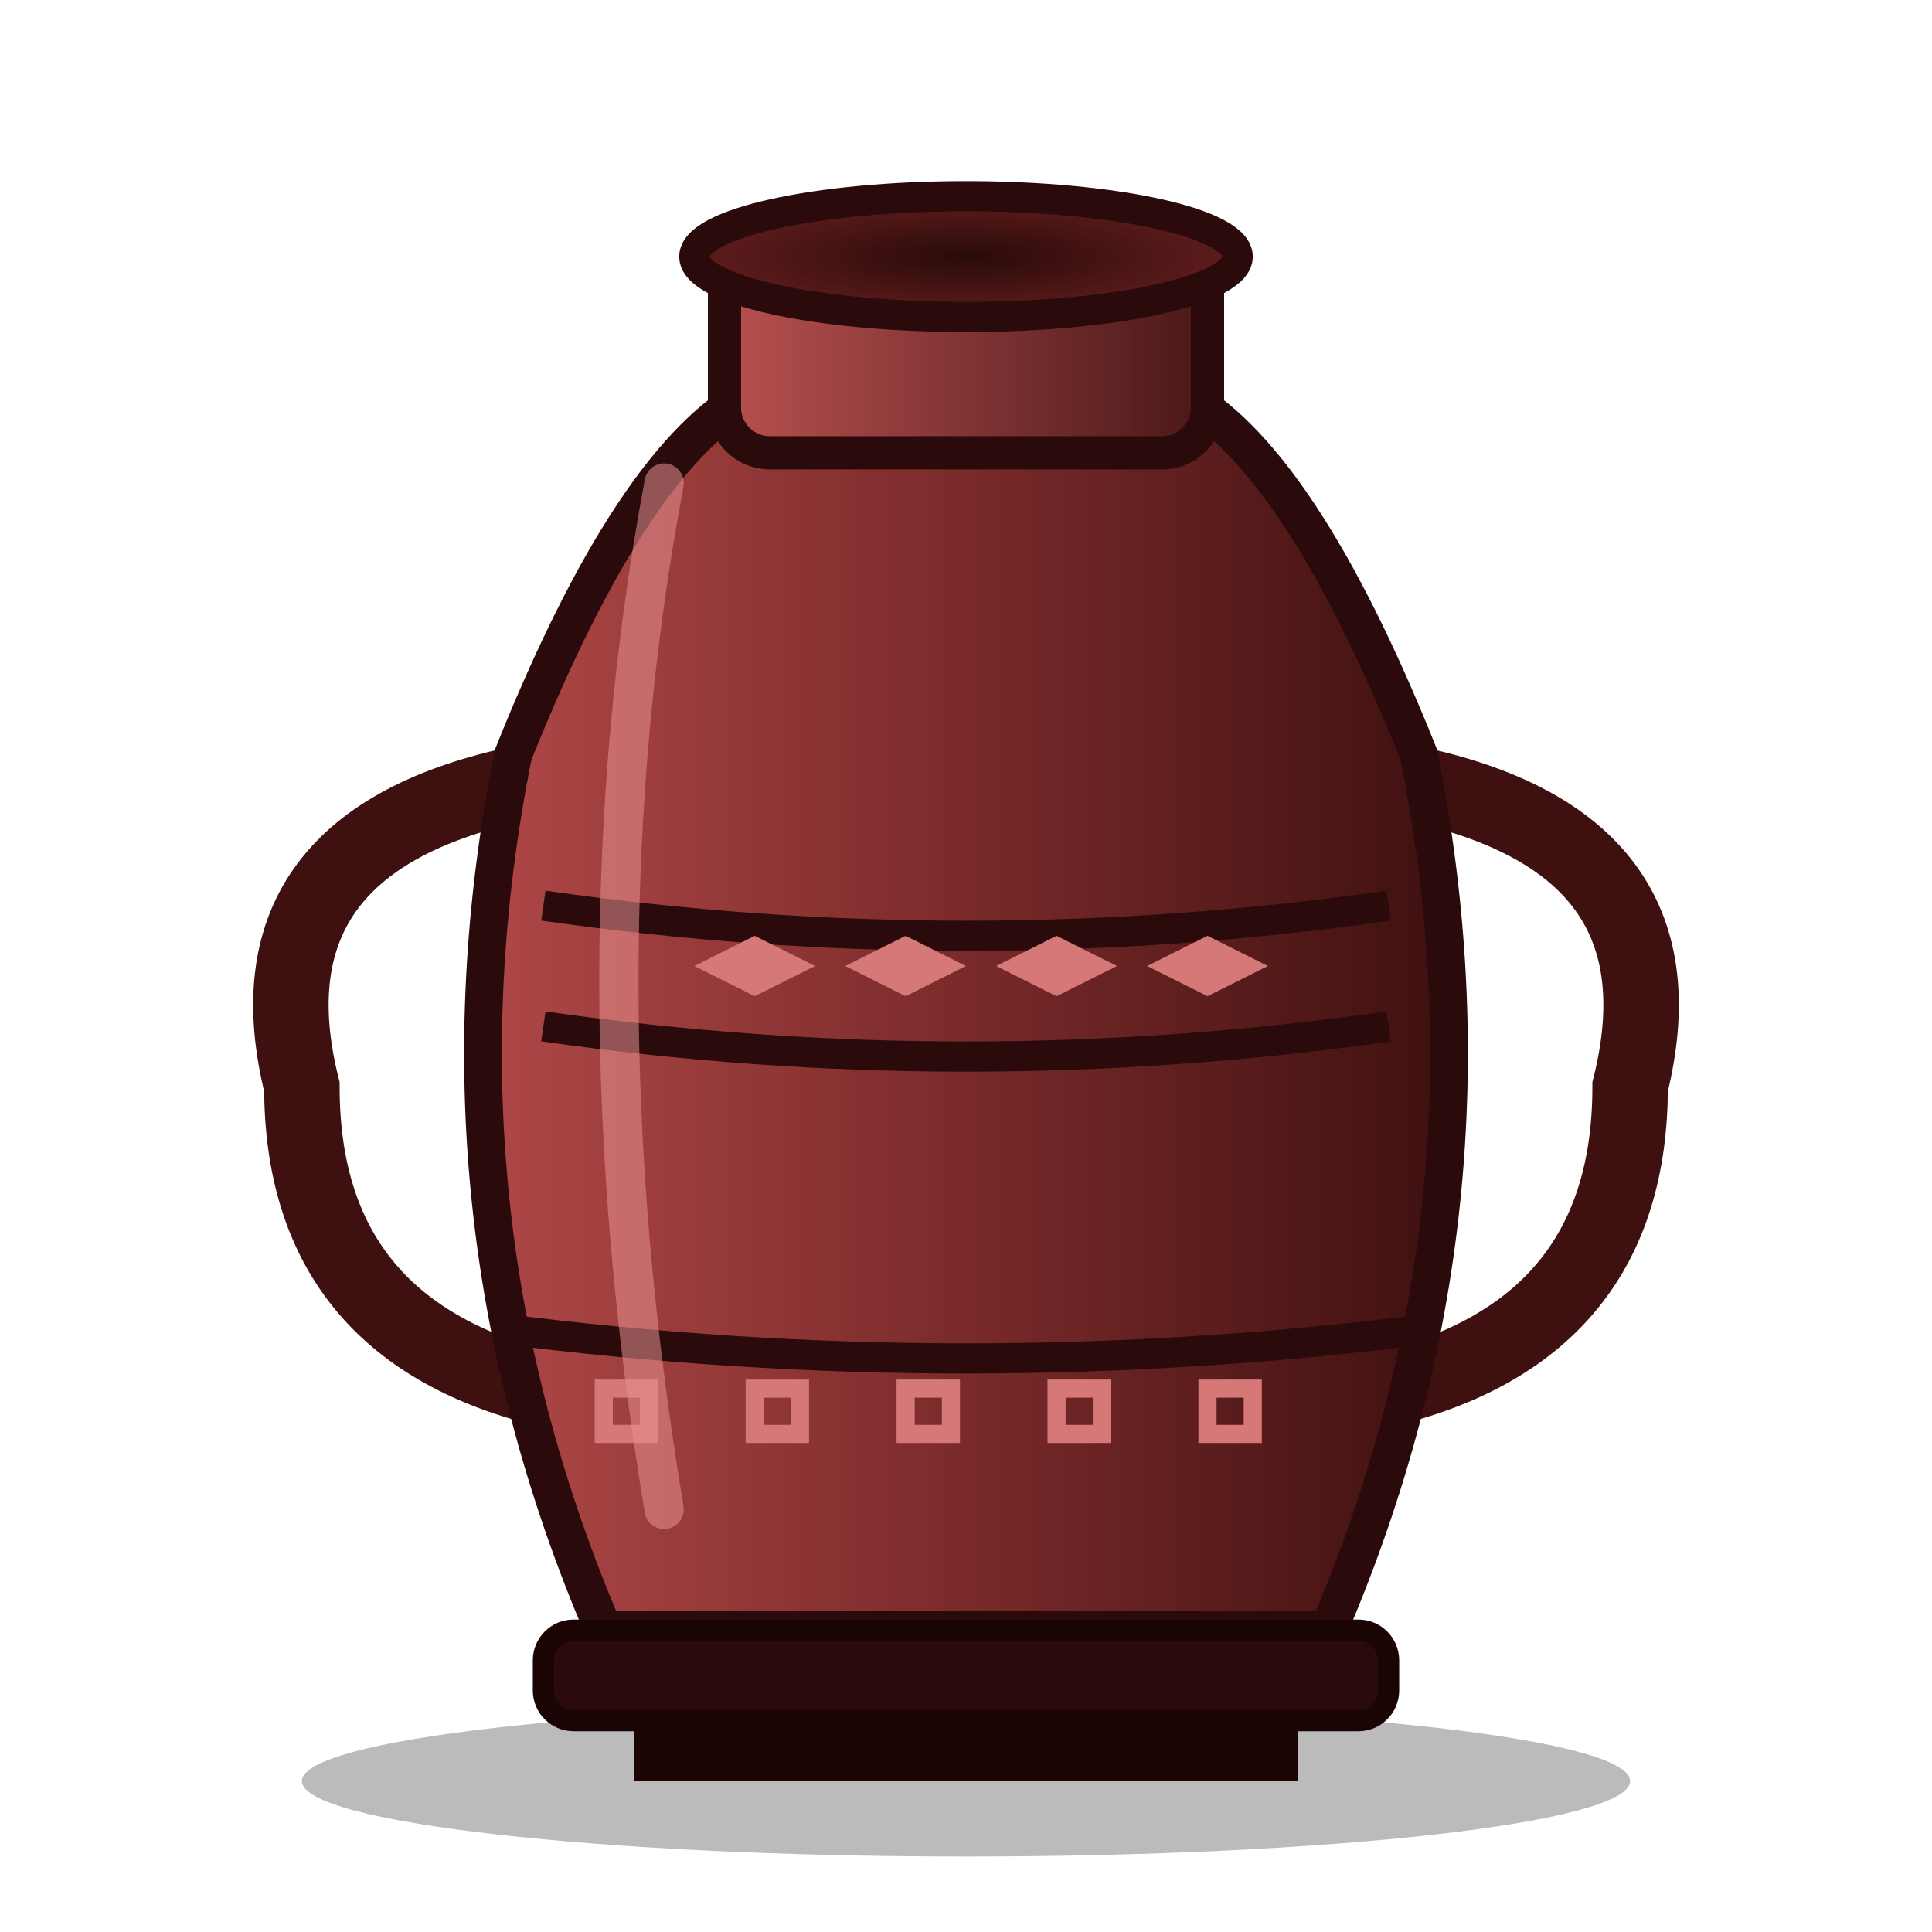
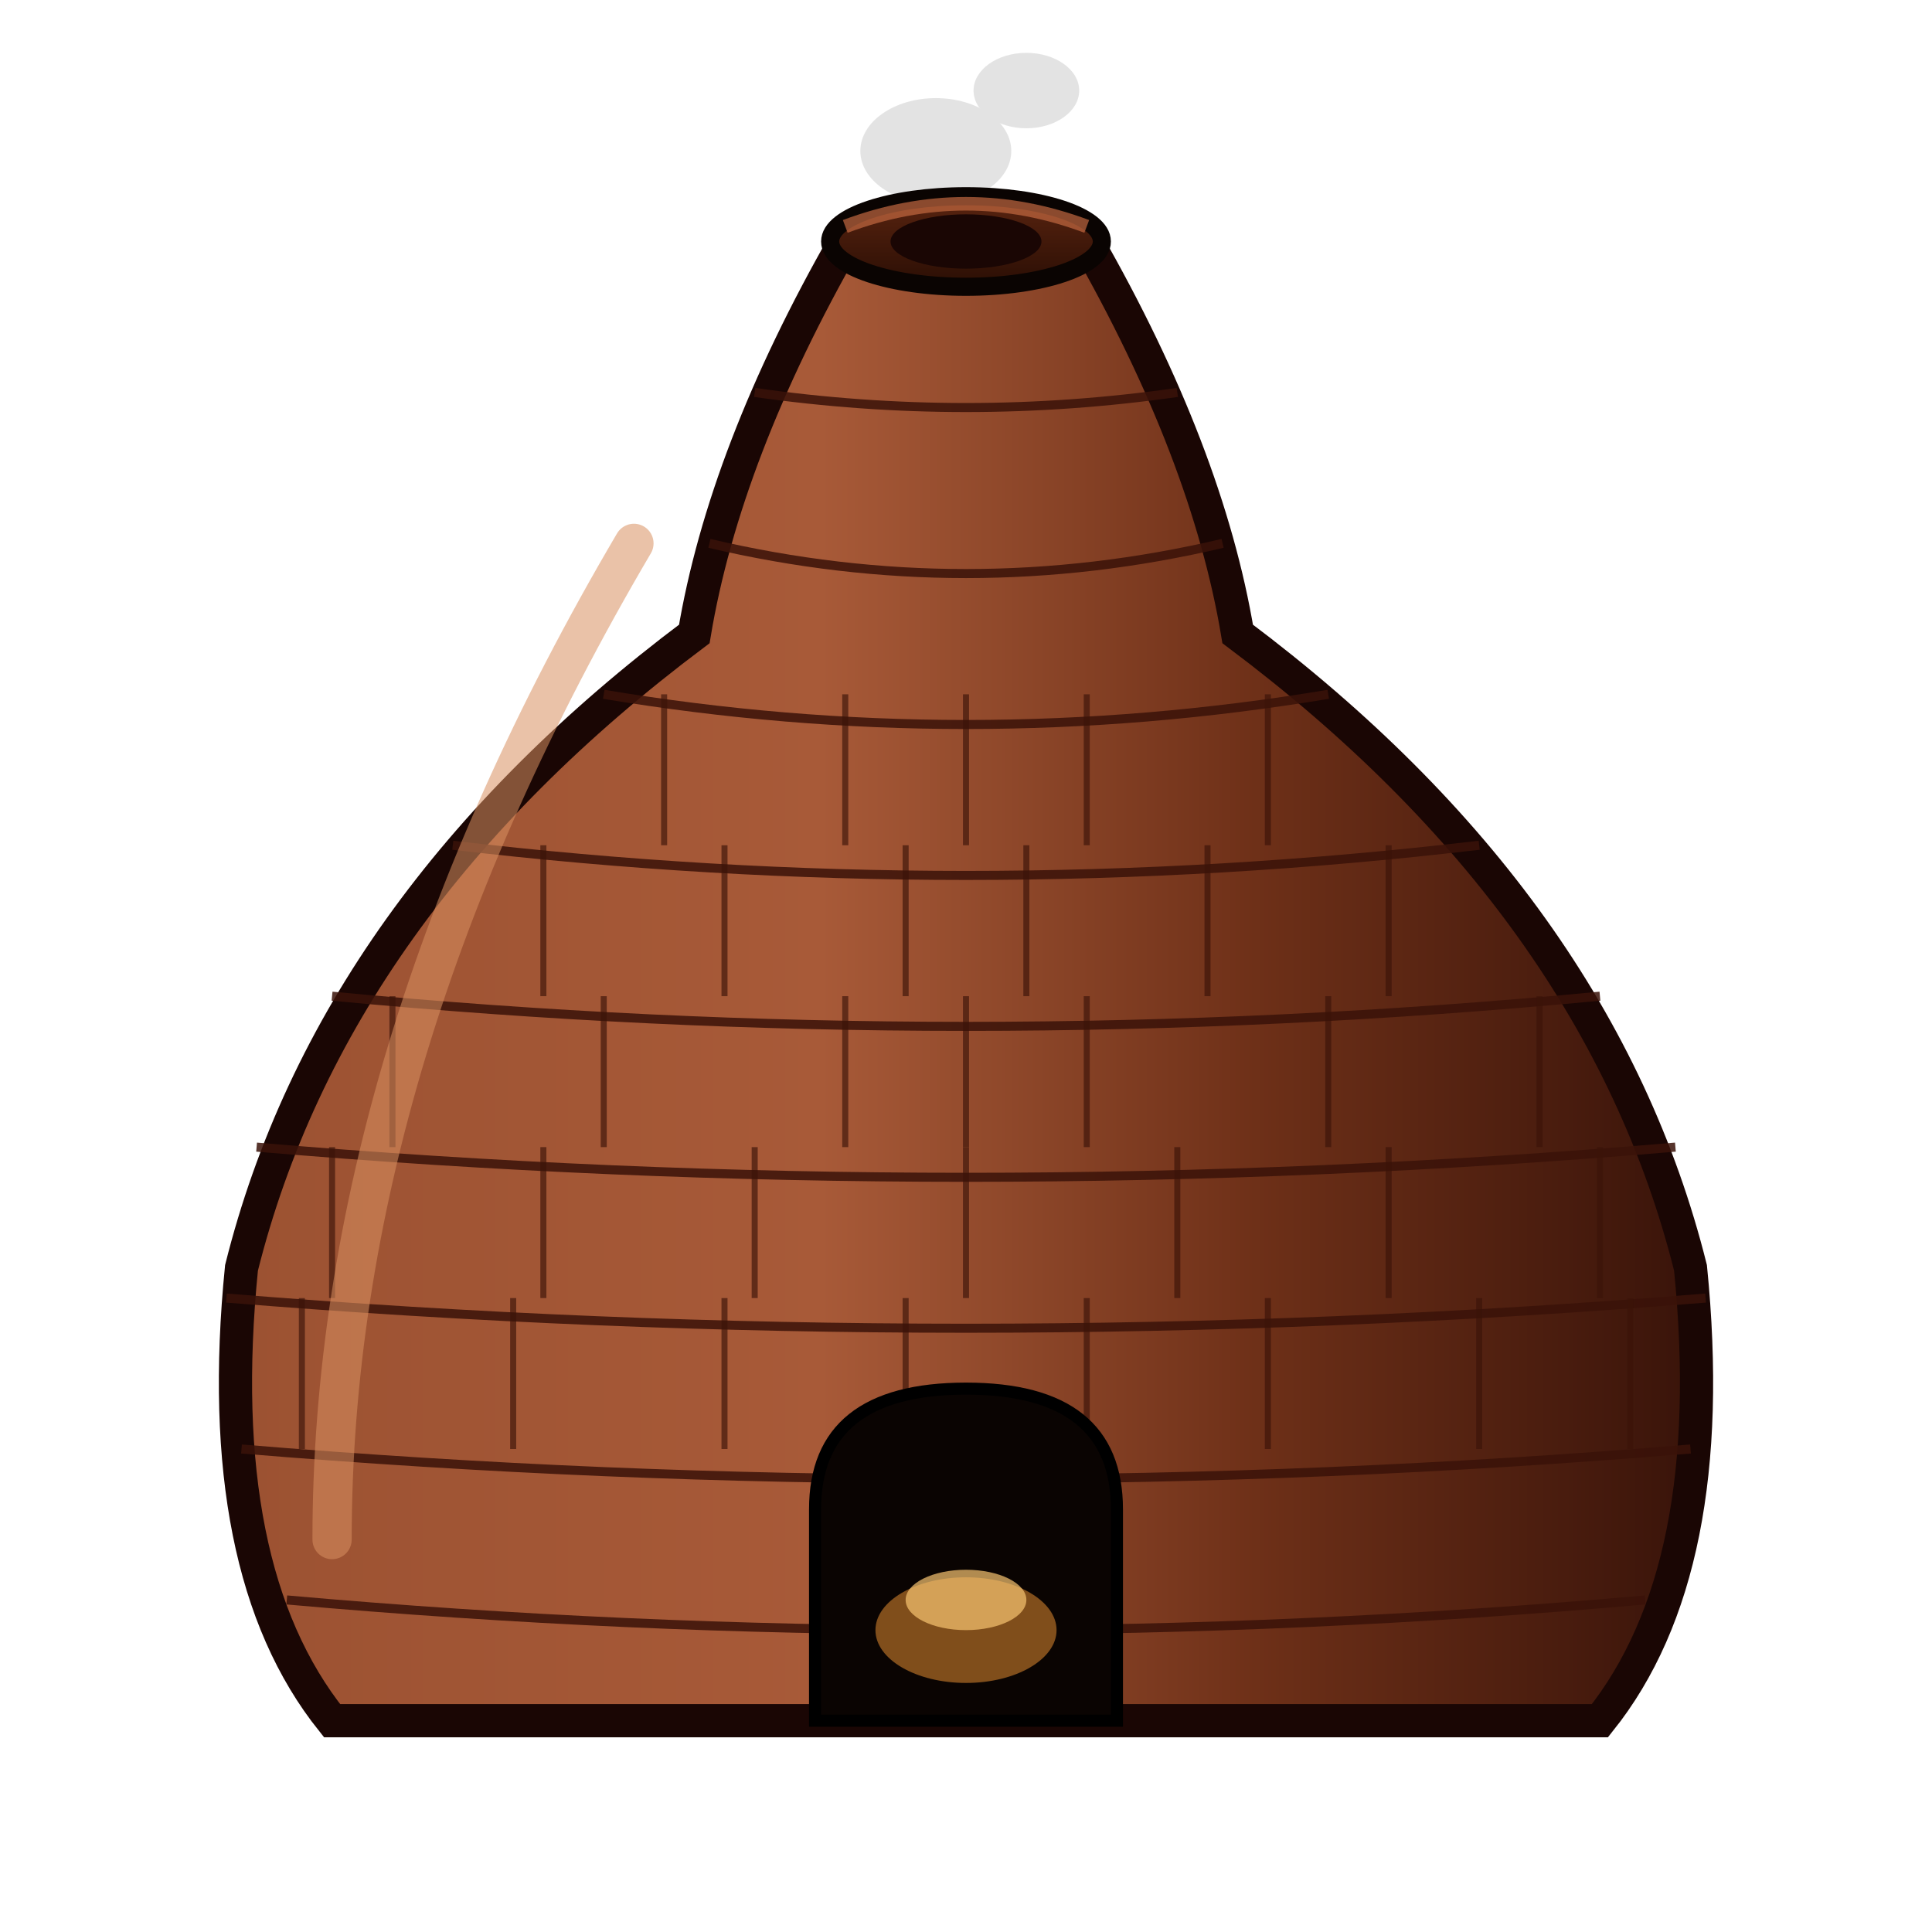
<svg xmlns="http://www.w3.org/2000/svg" width="128" height="128" viewBox="0 0 128 128">
  <defs>
-     <linearGradient id="clay-body" x1="0" y1="0" x2="1" y2="0">
-       <stop offset="0" stop-color="#B04848" />
-       <stop offset="0.5" stop-color="#7A2A2A" />
-       <stop offset="1" stop-color="#3E1010" />
+     <linearGradient id="kiln-body" x1="0" y1="0" x2="1" y2="0">
+       <stop offset="0" stop-color="#9C5232" />
+       <stop offset="0.4" stop-color="#A85A38" />
+       <stop offset="0.7" stop-color="#6E3018" />
+       <stop offset="1" stop-color="#3A140A" />
    </linearGradient>
-     <linearGradient id="clay-neck" x1="0" y1="0" x2="1" y2="0">
-       <stop offset="0" stop-color="#B85050" />
-       <stop offset="1" stop-color="#4A1818" />
+     <linearGradient id="kiln-cap" x1="0" y1="0" x2="0" y2="1">
+       <stop offset="0" stop-color="#5A2410" />
+       <stop offset="1" stop-color="#2A0E04" />
    </linearGradient>
-     <radialGradient id="lip" cx="0.5" cy="0.5" r="0.6">
-       <stop offset="0" stop-color="#2A0A0A" />
-       <stop offset="1" stop-color="#6A2020" />
-     </radialGradient>
  </defs>
-   <ellipse cx="64" cy="118" rx="44" ry="5" fill="#1A1A1A" opacity="0.3" />
-   <path d="M34 52 Q16 56 20 72 Q20 88 36 92" fill="none" stroke="#3E1010" stroke-width="5" stroke-linecap="round" />
-   <path d="M94 52 Q112 56 108 72 Q108 88 92 92" fill="none" stroke="#3E1010" stroke-width="5" stroke-linecap="round" />
-   <path d="M40 108 Q28 80 34 50 Q42 30 50 26 L78 26 Q86 30 94 50            Q100 80 88 108 Z" fill="url(#clay-body)" stroke="#2A0A0A" stroke-width="2.5" />
-   <rect x="48" y="16" width="32" height="14" rx="3" fill="url(#clay-neck)" stroke="#2A0A0A" stroke-width="2.2" />
-   <ellipse cx="64" cy="17" rx="18" ry="4" fill="url(#lip)" stroke="#2A0A0A" stroke-width="2" />
-   <path d="M36 60 Q64 64 92 60" stroke="#2A0A0A" stroke-width="2" fill="none" />
-   <path d="M36 68 Q64 72 92 68" stroke="#2A0A0A" stroke-width="2" fill="none" />
-   <g fill="#D67878">
-     <polygon points="46,64 50,62 54,64 50,66" />
-     <polygon points="56,64 60,62 64,64 60,66" />
-     <polygon points="66,64 70,62 74,64 70,66" />
-     <polygon points="76,64 80,62 84,64 80,66" />
+   <g fill="#C8C8C8" opacity="0.5">
+     <ellipse cx="62" cy="10" rx="5" ry="3.5" />
+     <ellipse cx="68" cy="6" rx="3.5" ry="2.5" />
  </g>
-   <path d="M33 88 Q64 92 95 88" stroke="#2A0A0A" stroke-width="2" fill="none" />
-   <g stroke="#D67878" stroke-width="1.2" fill="none">
-     <path d="M40 92 h3 v3 h-3 z" />
-     <path d="M50 92 h3 v3 h-3 z" />
-     <path d="M60 92 h3 v3 h-3 z" />
-     <path d="M70 92 h3 v3 h-3 z" />
-     <path d="M80 92 h3 v3 h-3 z" />
+   <path d="M 56 16            Q 48 30 46 42            Q 22 60 16 84            Q 14 104 22 114            L 106 114            Q 114 104 112 84            Q 106 60 82 42            Q 80 30 72 16 Z" fill="url(#kiln-body)" stroke="#1A0604" stroke-width="2.2" />
+   <g stroke="#3A1208" stroke-width="0.6" opacity="0.85" fill="none">
+     <path d="M 50 26 Q 64 28 78 26" />
+     <path d="M 47 36 Q 64 40 81 36" />
+     <path d="M 40 46 Q 64 50 88 46" />
+     <path d="M 30 56 Q 64 60 98 56" />
+     <path d="M 22 66 Q 64 70 106 66" />
+     <path d="M 17 76 Q 64 80 111 76" />
+     <path d="M 15 86 Q 64 90 113 86" />
+     <path d="M 16 96 Q 64 100 112 96" />
+     <path d="M 19 106 Q 64 110 109 106" />
  </g>
-   <rect x="36" y="108" width="56" height="6" rx="2" fill="#2A0A0A" stroke="#1A0404" stroke-width="1.4" />
-   <rect x="42" y="114" width="44" height="4" fill="#1A0404" />
-   <path d="M44 32 Q38 64 44 100" stroke="#E89090" stroke-width="2.6" fill="none" stroke-linecap="round" opacity="0.55" />
+   <g stroke="#3A1208" stroke-width="0.4" opacity="0.65">
+     <line x1="44" y1="46" x2="44" y2="56" />
+     <line x1="56" y1="46" x2="56" y2="56" />
+     <line x1="64" y1="46" x2="64" y2="56" />
+     <line x1="72" y1="46" x2="72" y2="56" />
+     <line x1="84" y1="46" x2="84" y2="56" />
+     <line x1="36" y1="56" x2="36" y2="66" />
+     <line x1="48" y1="56" x2="48" y2="66" />
+     <line x1="60" y1="56" x2="60" y2="66" />
+     <line x1="68" y1="56" x2="68" y2="66" />
+     <line x1="80" y1="56" x2="80" y2="66" />
+     <line x1="92" y1="56" x2="92" y2="66" />
+     <line x1="26" y1="66" x2="26" y2="76" />
+     <line x1="40" y1="66" x2="40" y2="76" />
+     <line x1="56" y1="66" x2="56" y2="76" />
+     <line x1="64" y1="66" x2="64" y2="76" />
+     <line x1="72" y1="66" x2="72" y2="76" />
+     <line x1="88" y1="66" x2="88" y2="76" />
+     <line x1="102" y1="66" x2="102" y2="76" />
+     <line x1="22" y1="76" x2="22" y2="86" />
+     <line x1="36" y1="76" x2="36" y2="86" />
+     <line x1="50" y1="76" x2="50" y2="86" />
+     <line x1="64" y1="76" x2="64" y2="86" />
+     <line x1="78" y1="76" x2="78" y2="86" />
+     <line x1="92" y1="76" x2="92" y2="86" />
+     <line x1="106" y1="76" x2="106" y2="86" />
+     <line x1="20" y1="86" x2="20" y2="96" />
+     <line x1="34" y1="86" x2="34" y2="96" />
+     <line x1="48" y1="86" x2="48" y2="96" />
+     <line x1="60" y1="86" x2="60" y2="96" />
+     <line x1="72" y1="86" x2="72" y2="96" />
+     <line x1="84" y1="86" x2="84" y2="96" />
+     <line x1="98" y1="86" x2="98" y2="96" />
+     <line x1="108" y1="86" x2="108" y2="96" />
+   </g>
+   <ellipse cx="64" cy="16" rx="9" ry="3" fill="url(#kiln-cap)" stroke="#0A0402" stroke-width="1.2" />
+   <ellipse cx="64" cy="16" rx="5" ry="1.8" fill="#1A0604" />
+   <path d="M 56 15 Q 64 12 72 15" stroke="#C26840" stroke-width="0.9" fill="none" opacity="0.7" />
+   <path d="M 54 114 L 54 100 Q 54 92 64 92 Q 74 92 74 100 L 74 114 Z" fill="#0A0402" stroke="#000" stroke-width="0.8" />
+   <ellipse cx="64" cy="108" rx="6" ry="3.5" fill="#E08A30" opacity="0.55" />
+   <ellipse cx="64" cy="106" rx="4" ry="2" fill="#F8C470" opacity="0.7" />
+   <path d="M 42 36 Q 22 70 22 102" stroke="#D89060" stroke-width="2.6" fill="none" stroke-linecap="round" opacity="0.55" />
</svg>
